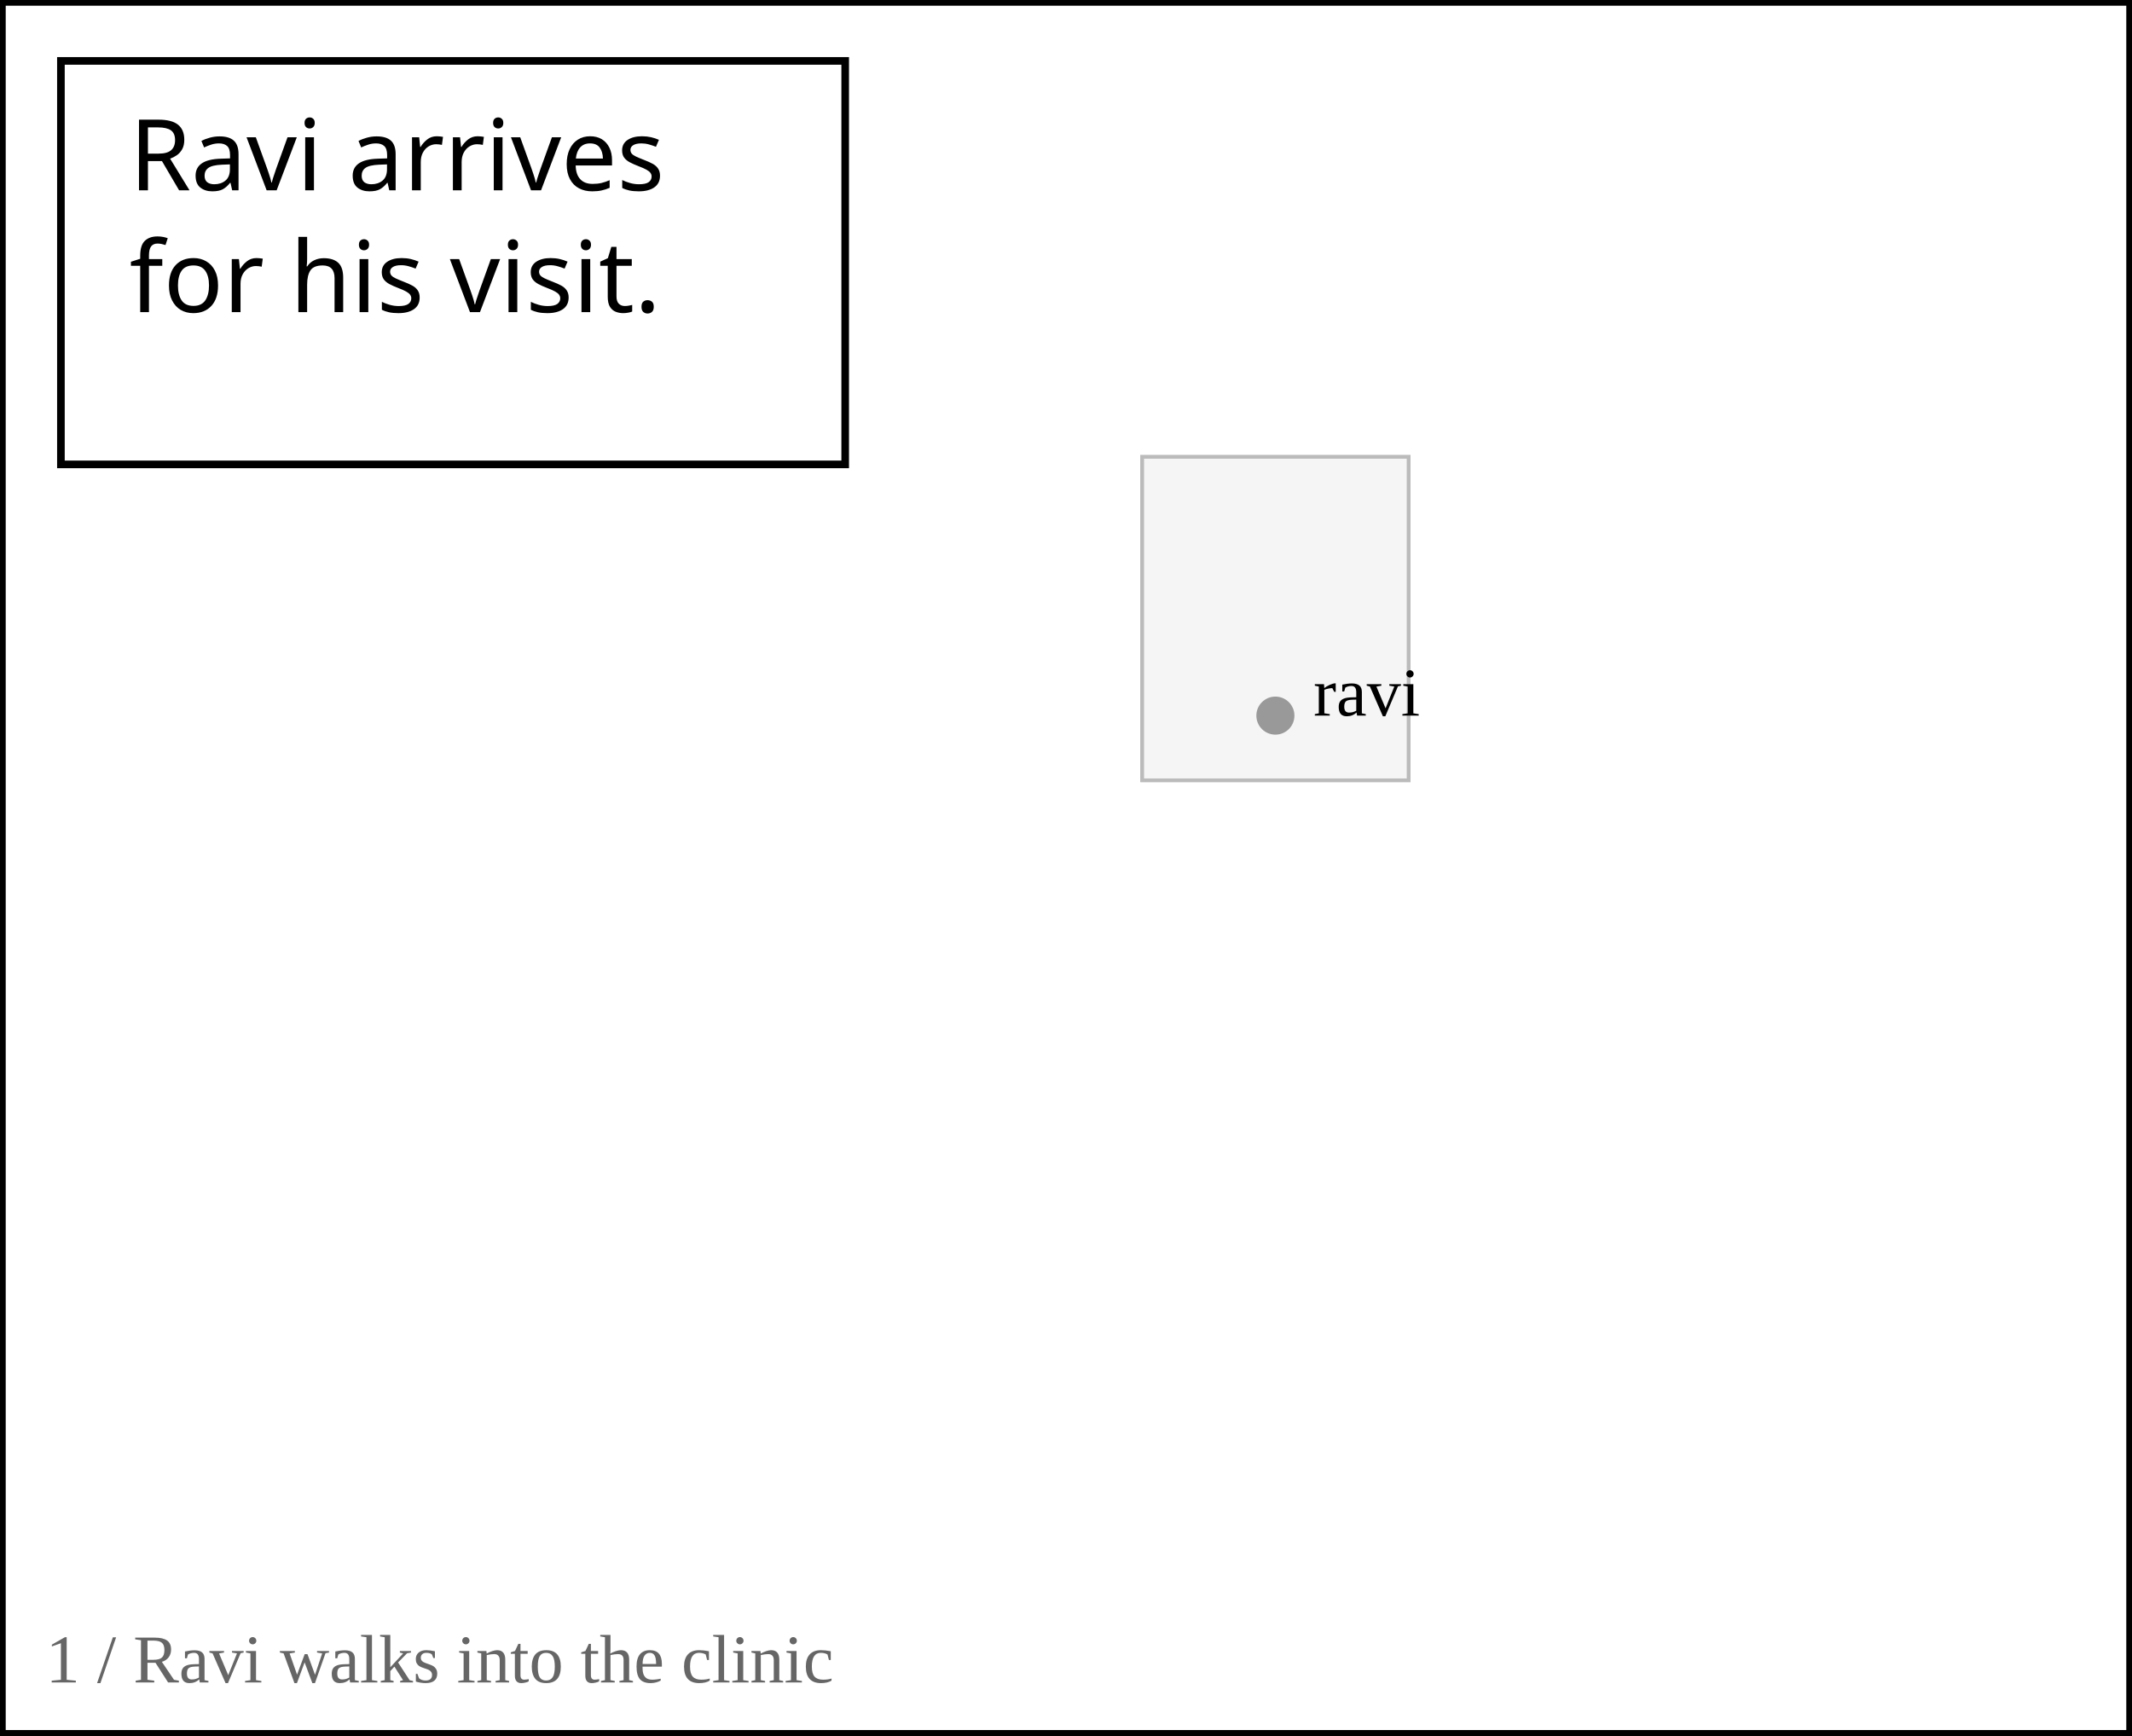
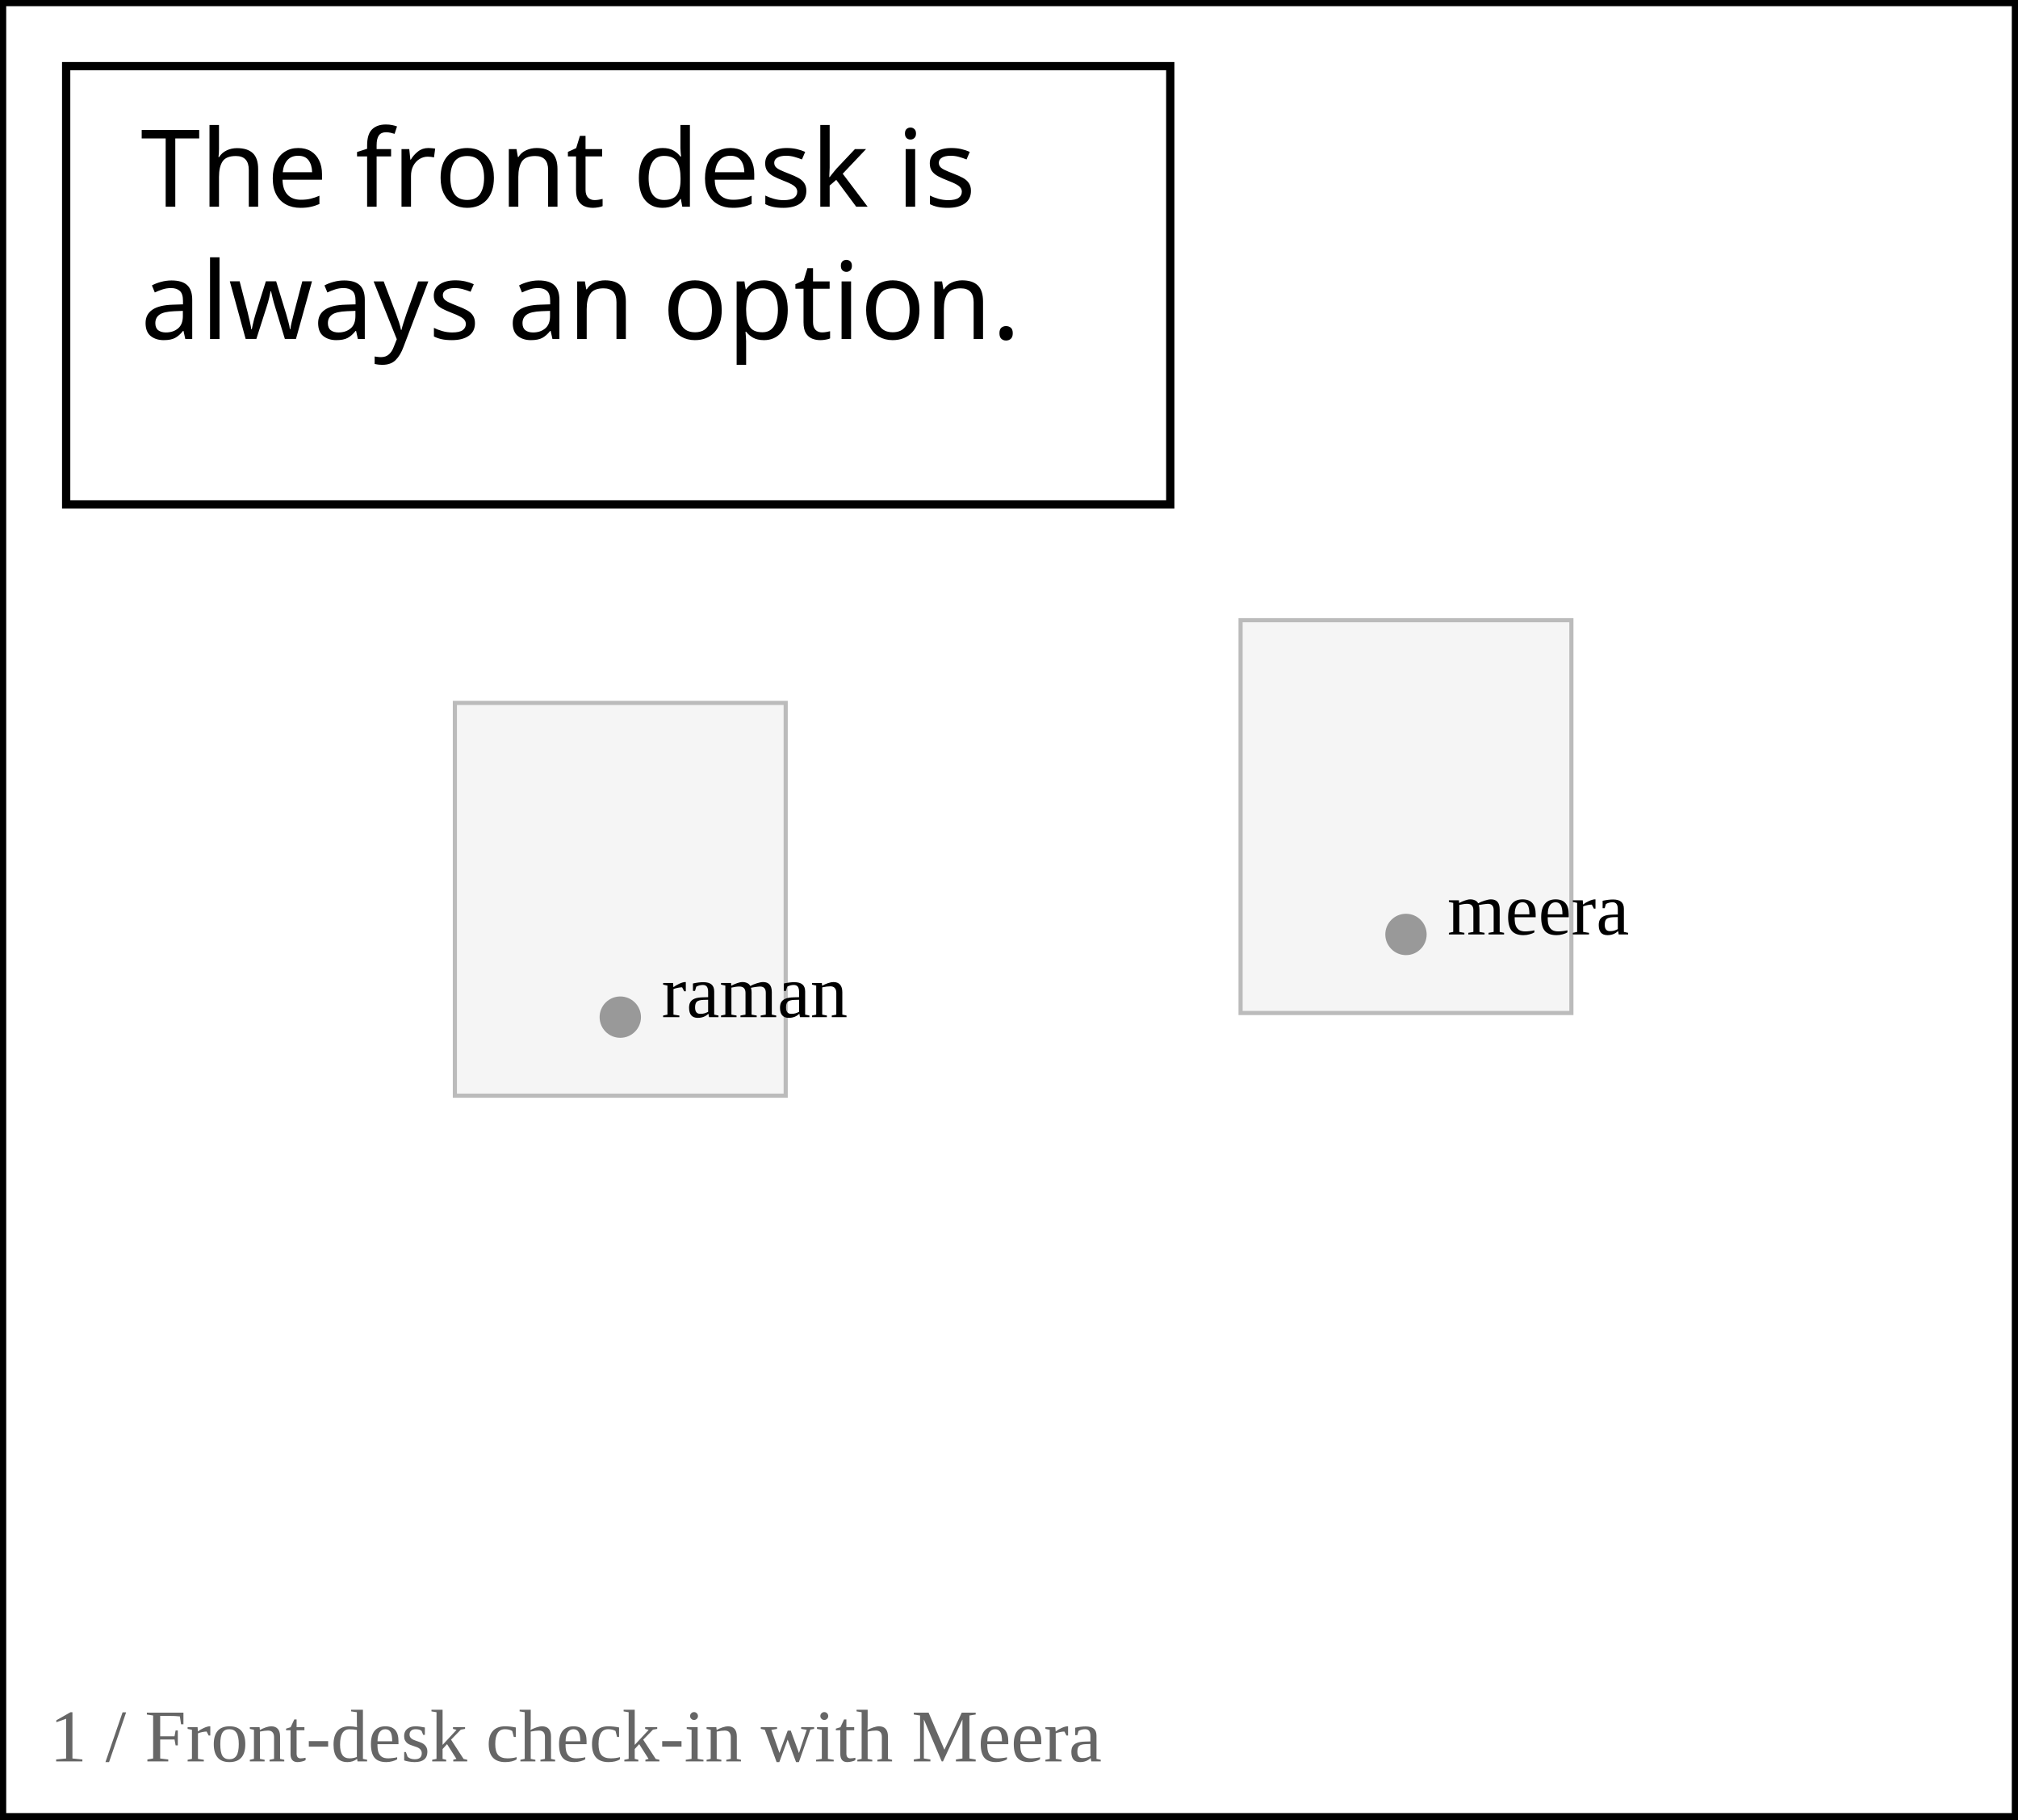
- <svg xmlns="http://www.w3.org/2000/svg" width="560" height="456" viewBox="24 24 560 456">
+ <svg xmlns="http://www.w3.org/2000/svg" width="488" height="440" viewBox="24 24 488 440">
  <rect width="1024" height="1536" fill="white" />
-   <rect x="324" y="144" width="70" height="85" fill="#f5f5f5" stroke="#bbb" />
-   <circle cx="359" cy="212" r="5" fill="#999" />
-   <text x="369" y="212" font-size="18">ravi</text>
-   <rect x="24" y="24" width="560" height="456" fill="none" stroke="black" stroke-width="3" />
-   <rect x="40" y="40" width="206" height="106" rx="34" fill="white" stroke="white" stroke-width="6" />
-   <rect x="40" y="40" width="206" height="106" fill="white" stroke="black" stroke-width="2" />
-   <text x="58" y="74" font-family="Meiryo,MS Gothic,sans-serif" font-size="26" fill="black">Ravi arrives </text>
-   <text x="58" y="106" font-family="Meiryo,MS Gothic,sans-serif" font-size="26" fill="black">for his visit.</text>
-   <text x="36" y="466" font-size="18" fill="#666">1 / Ravi walks into the clinic</text>
+   <rect x="324" y="174" width="80" height="95" fill="#f5f5f5" stroke="#bbb" />
+   <circle cx="364" cy="250" r="5" fill="#999" />
+   <text x="374" y="250" font-size="18">meera</text>
+   <rect x="134" y="194" width="80" height="95" fill="#f5f5f5" stroke="#bbb" />
+   <circle cx="174" cy="270" r="5" fill="#999" />
+   <text x="184" y="270" font-size="18">raman</text>
+   <rect x="24" y="24" width="488" height="440" fill="none" stroke="black" stroke-width="3" />
+   <rect x="40" y="40" width="267" height="106" rx="34" fill="white" stroke="white" stroke-width="6" />
+   <rect x="40" y="40" width="267" height="106" fill="white" stroke="black" stroke-width="2" />
+   <text x="58" y="74" font-family="Meiryo,MS Gothic,sans-serif" font-size="26" fill="black">The front desk is </text>
+   <text x="58" y="106" font-family="Meiryo,MS Gothic,sans-serif" font-size="26" fill="black">always an option.</text>
+   <text x="36" y="450" font-size="18" fill="#666">1 / Front-desk check-in with Meera</text>
  <text x="512" y="1500" text-anchor="middle" font-family="sans-serif" font-size="20">3</text>
</svg>
